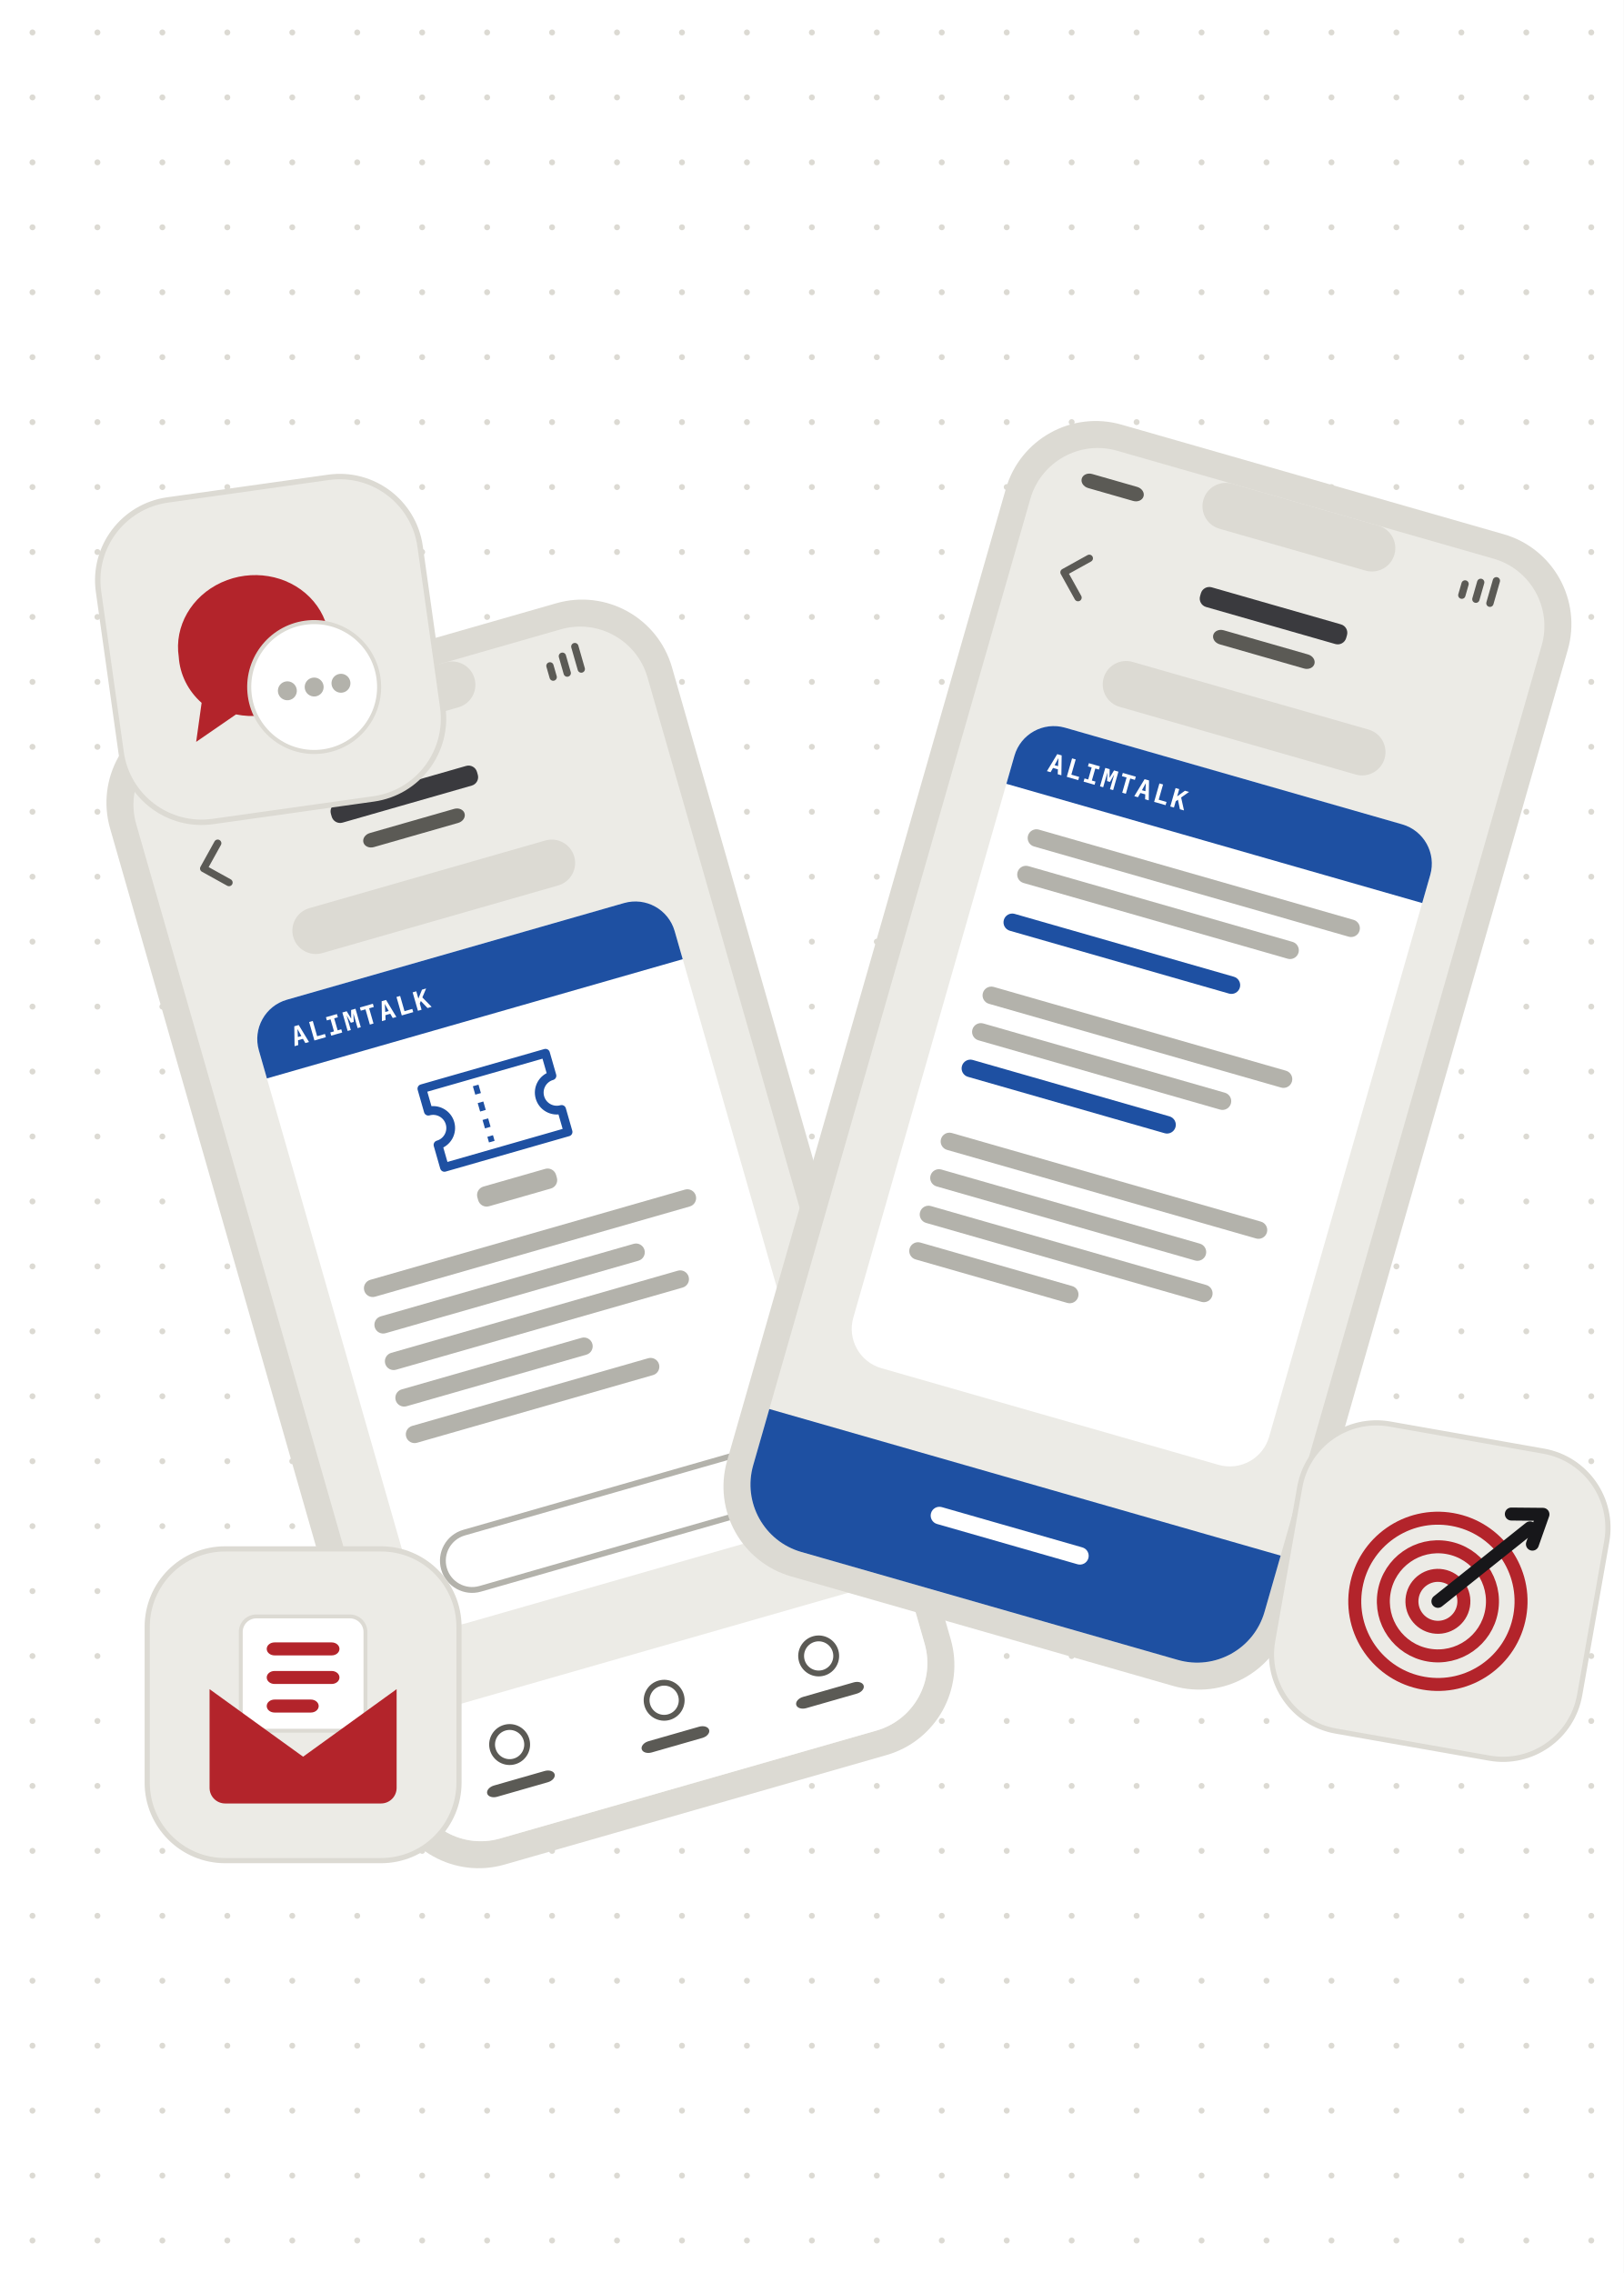
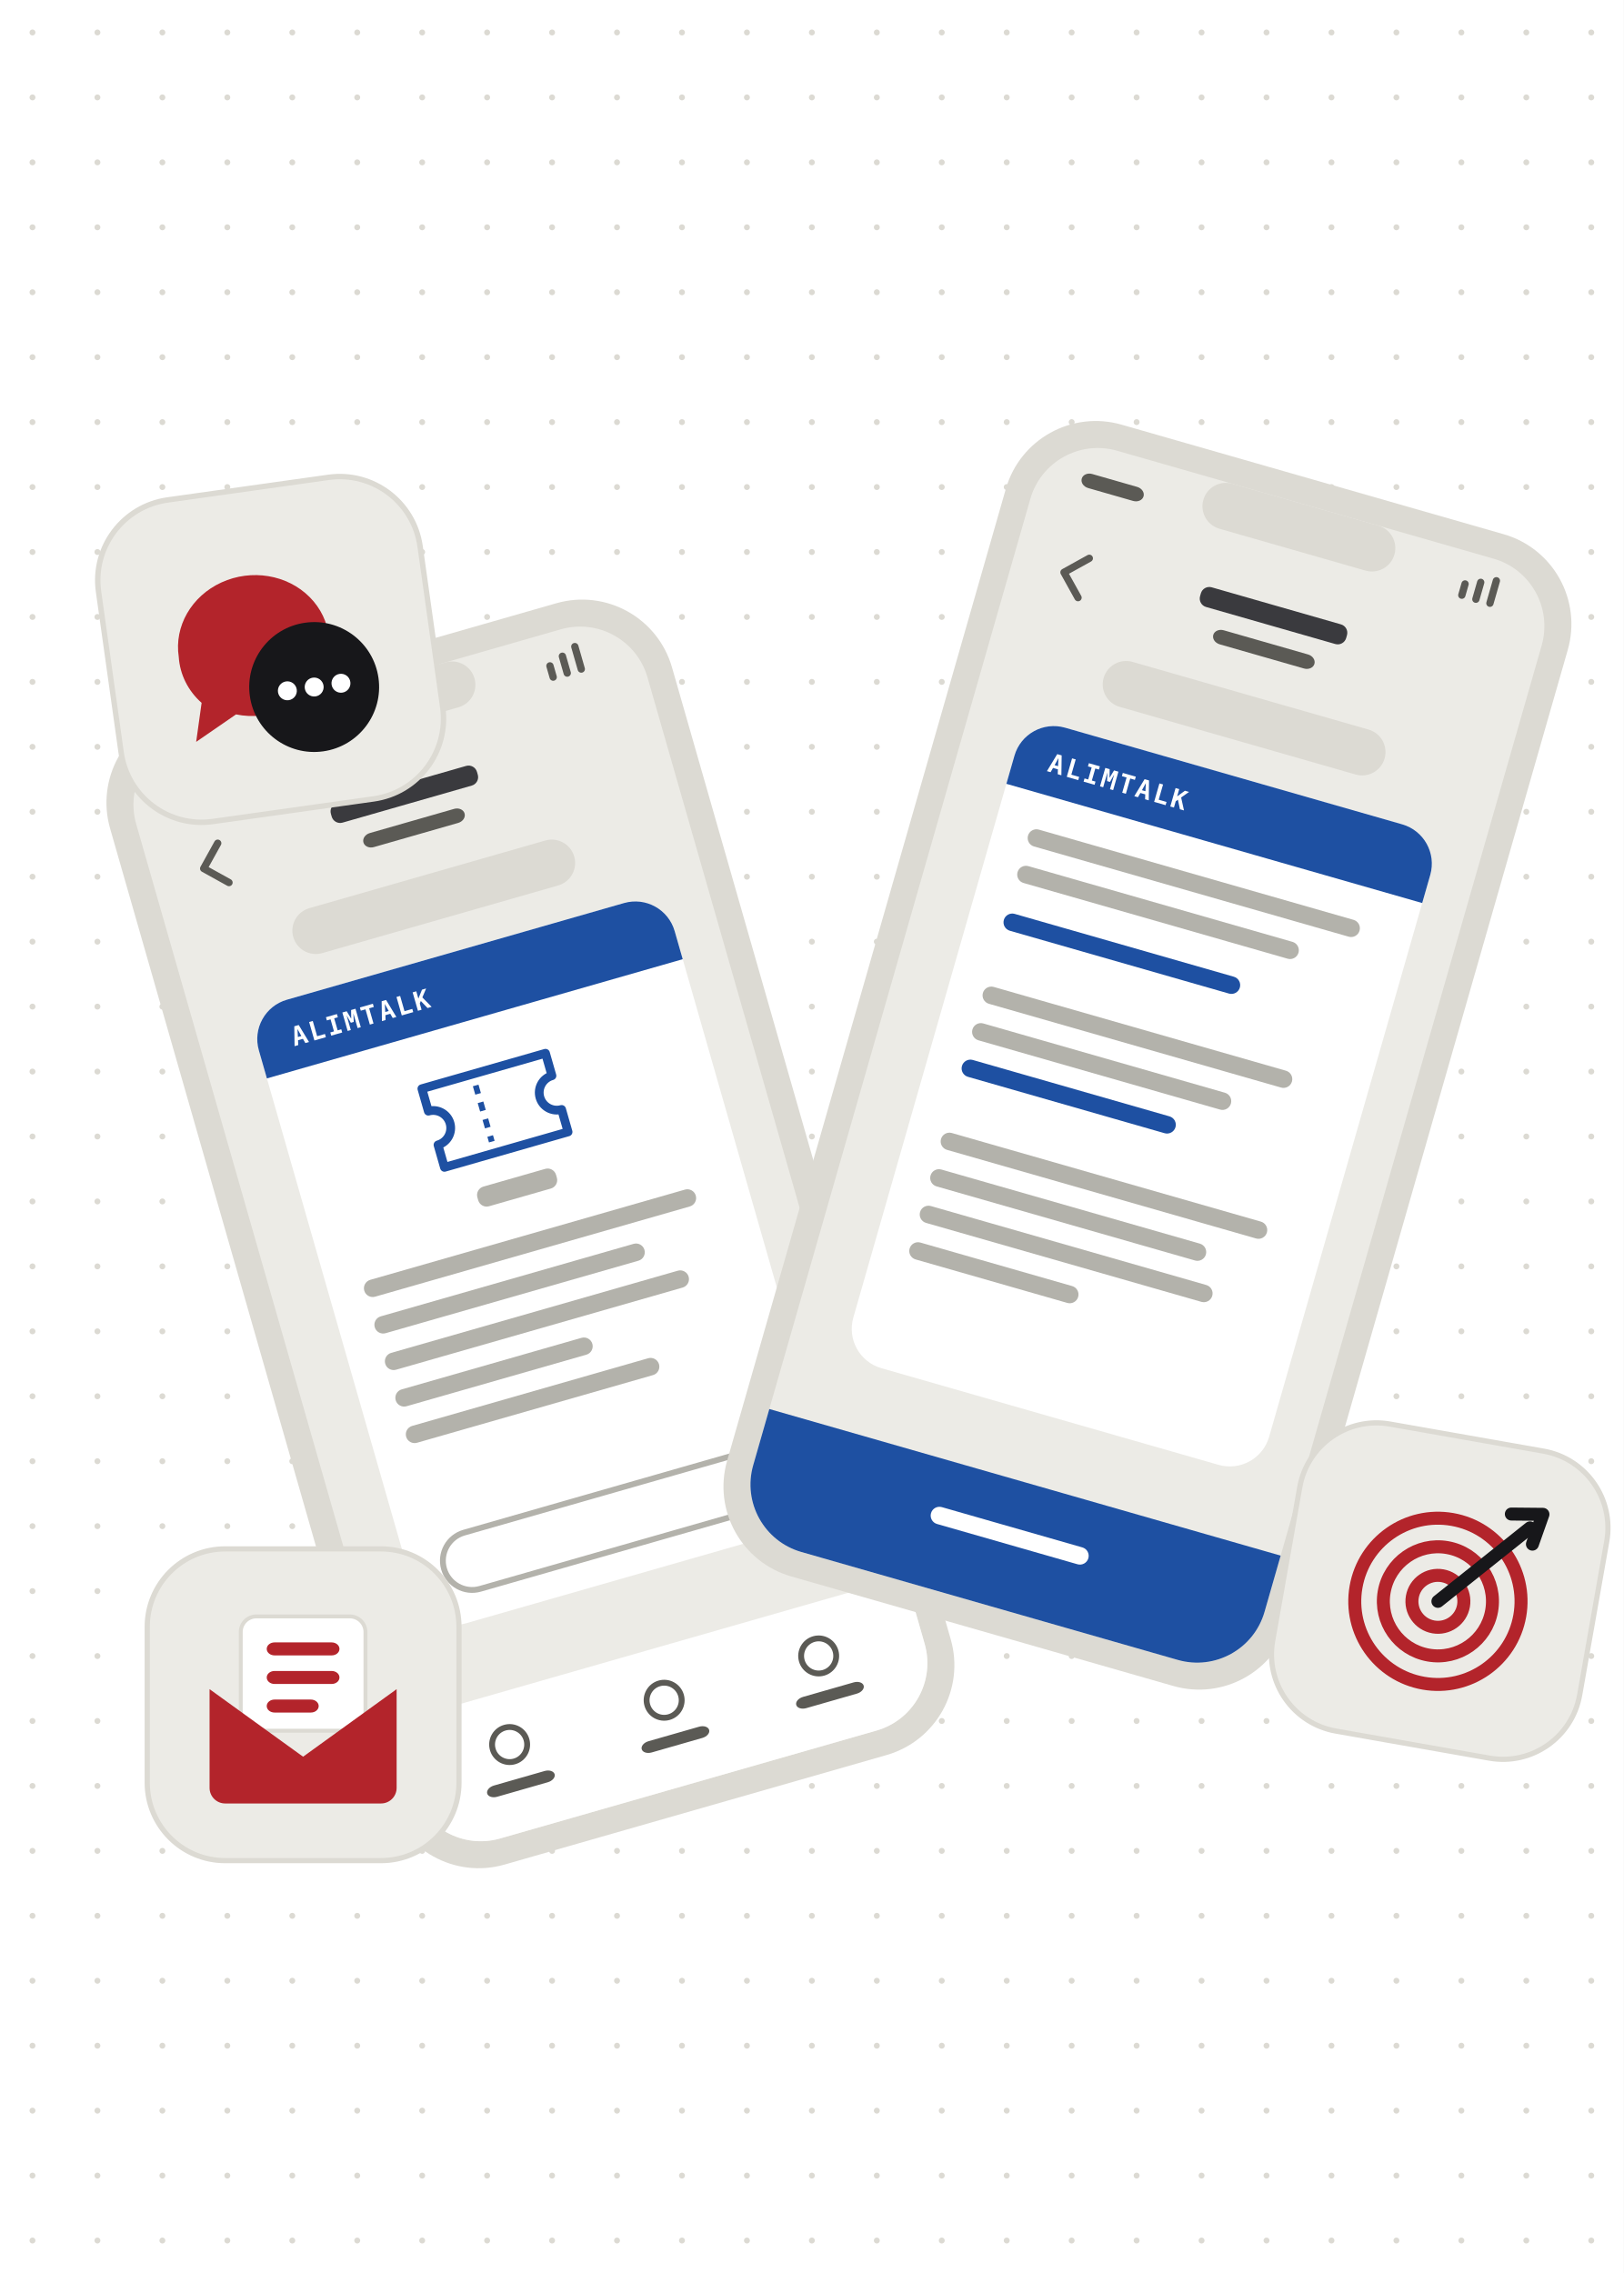
<svg xmlns="http://www.w3.org/2000/svg" viewBox="0 0 600 840" width="600" height="840">
  <rect width="600" height="840" fill="#ffffff" />
  <g fill="#dcdad3">
    <circle cx="12" cy="12" r="1.1" />
    <circle cx="12" cy="36" r="1.1" />
    <circle cx="12" cy="60" r="1.1" />
    <circle cx="12" cy="84" r="1.1" />
    <circle cx="12" cy="108" r="1.1" />
    <circle cx="12" cy="132" r="1.1" />
    <circle cx="12" cy="156" r="1.1" />
    <circle cx="12" cy="180" r="1.1" />
    <circle cx="12" cy="204" r="1.1" />
    <circle cx="12" cy="228" r="1.1" />
    <circle cx="12" cy="252" r="1.1" />
    <circle cx="12" cy="276" r="1.1" />
    <circle cx="12" cy="300" r="1.1" />
    <circle cx="12" cy="324" r="1.1" />
    <circle cx="12" cy="348" r="1.1" />
    <circle cx="12" cy="372" r="1.1" />
    <circle cx="12" cy="396" r="1.1" />
    <circle cx="12" cy="420" r="1.1" />
    <circle cx="12" cy="444" r="1.1" />
    <circle cx="12" cy="468" r="1.1" />
    <circle cx="12" cy="492" r="1.1" />
    <circle cx="12" cy="516" r="1.1" />
    <circle cx="12" cy="540" r="1.1" />
    <circle cx="12" cy="564" r="1.1" />
    <circle cx="12" cy="588" r="1.1" />
    <circle cx="12" cy="612" r="1.1" />
    <circle cx="12" cy="636" r="1.1" />
    <circle cx="12" cy="660" r="1.1" />
    <circle cx="12" cy="684" r="1.1" />
    <circle cx="12" cy="708" r="1.1" />
    <circle cx="12" cy="732" r="1.1" />
    <circle cx="12" cy="756" r="1.1" />
    <circle cx="12" cy="780" r="1.1" />
    <circle cx="12" cy="804" r="1.1" />
    <circle cx="12" cy="828" r="1.1" />
    <circle cx="36" cy="12" r="1.1" />
    <circle cx="36" cy="36" r="1.1" />
    <circle cx="36" cy="60" r="1.1" />
    <circle cx="36" cy="84" r="1.1" />
    <circle cx="36" cy="108" r="1.1" />
    <circle cx="36" cy="132" r="1.1" />
    <circle cx="36" cy="156" r="1.1" />
    <circle cx="36" cy="180" r="1.1" />
    <circle cx="36" cy="204" r="1.1" />
    <circle cx="36" cy="228" r="1.1" />
    <circle cx="36" cy="252" r="1.1" />
    <circle cx="36" cy="276" r="1.1" />
    <circle cx="36" cy="300" r="1.1" />
    <circle cx="36" cy="324" r="1.1" />
    <circle cx="36" cy="348" r="1.1" />
    <circle cx="36" cy="372" r="1.1" />
    <circle cx="36" cy="396" r="1.1" />
    <circle cx="36" cy="420" r="1.1" />
    <circle cx="36" cy="444" r="1.1" />
    <circle cx="36" cy="468" r="1.1" />
    <circle cx="36" cy="492" r="1.1" />
    <circle cx="36" cy="516" r="1.1" />
    <circle cx="36" cy="540" r="1.1" />
    <circle cx="36" cy="564" r="1.1" />
    <circle cx="36" cy="588" r="1.1" />
    <circle cx="36" cy="612" r="1.1" />
    <circle cx="36" cy="636" r="1.1" />
    <circle cx="36" cy="660" r="1.1" />
    <circle cx="36" cy="684" r="1.1" />
    <circle cx="36" cy="708" r="1.1" />
    <circle cx="36" cy="732" r="1.1" />
    <circle cx="36" cy="756" r="1.1" />
    <circle cx="36" cy="780" r="1.1" />
    <circle cx="36" cy="804" r="1.1" />
    <circle cx="36" cy="828" r="1.1" />
    <circle cx="60" cy="12" r="1.1" />
    <circle cx="60" cy="36" r="1.1" />
    <circle cx="60" cy="60" r="1.1" />
    <circle cx="60" cy="84" r="1.1" />
    <circle cx="60" cy="108" r="1.1" />
    <circle cx="60" cy="132" r="1.1" />
    <circle cx="60" cy="156" r="1.1" />
    <circle cx="60" cy="180" r="1.1" />
    <circle cx="60" cy="204" r="1.1" />
    <circle cx="60" cy="228" r="1.1" />
    <circle cx="60" cy="252" r="1.1" />
    <circle cx="60" cy="276" r="1.1" />
    <circle cx="60" cy="300" r="1.1" />
    <circle cx="60" cy="324" r="1.1" />
    <circle cx="60" cy="348" r="1.1" />
    <circle cx="60" cy="372" r="1.1" />
    <circle cx="60" cy="396" r="1.1" />
    <circle cx="60" cy="420" r="1.1" />
    <circle cx="60" cy="444" r="1.1" />
    <circle cx="60" cy="468" r="1.1" />
    <circle cx="60" cy="492" r="1.1" />
    <circle cx="60" cy="516" r="1.1" />
    <circle cx="60" cy="540" r="1.1" />
    <circle cx="60" cy="564" r="1.1" />
    <circle cx="60" cy="588" r="1.1" />
    <circle cx="60" cy="612" r="1.1" />
    <circle cx="60" cy="636" r="1.1" />
    <circle cx="60" cy="660" r="1.1" />
    <circle cx="60" cy="684" r="1.1" />
    <circle cx="60" cy="708" r="1.1" />
    <circle cx="60" cy="732" r="1.1" />
    <circle cx="60" cy="756" r="1.1" />
    <circle cx="60" cy="780" r="1.1" />
    <circle cx="60" cy="804" r="1.1" />
    <circle cx="60" cy="828" r="1.1" />
    <circle cx="84" cy="12" r="1.1" />
    <circle cx="84" cy="36" r="1.1" />
    <circle cx="84" cy="60" r="1.1" />
    <circle cx="84" cy="84" r="1.1" />
    <circle cx="84" cy="108" r="1.1" />
    <circle cx="84" cy="132" r="1.1" />
    <circle cx="84" cy="156" r="1.1" />
    <circle cx="84" cy="180" r="1.1" />
    <circle cx="84" cy="204" r="1.1" />
    <circle cx="84" cy="228" r="1.1" />
    <circle cx="84" cy="252" r="1.1" />
    <circle cx="84" cy="276" r="1.1" />
    <circle cx="84" cy="300" r="1.1" />
    <circle cx="84" cy="324" r="1.1" />
    <circle cx="84" cy="348" r="1.1" />
    <circle cx="84" cy="372" r="1.1" />
    <circle cx="84" cy="396" r="1.1" />
    <circle cx="84" cy="420" r="1.1" />
    <circle cx="84" cy="444" r="1.1" />
    <circle cx="84" cy="468" r="1.1" />
    <circle cx="84" cy="492" r="1.1" />
    <circle cx="84" cy="516" r="1.1" />
    <circle cx="84" cy="540" r="1.1" />
    <circle cx="84" cy="564" r="1.1" />
    <circle cx="84" cy="588" r="1.1" />
    <circle cx="84" cy="612" r="1.1" />
    <circle cx="84" cy="636" r="1.1" />
    <circle cx="84" cy="660" r="1.1" />
    <circle cx="84" cy="684" r="1.1" />
    <circle cx="84" cy="708" r="1.1" />
    <circle cx="84" cy="732" r="1.1" />
    <circle cx="84" cy="756" r="1.1" />
    <circle cx="84" cy="780" r="1.1" />
    <circle cx="84" cy="804" r="1.1" />
    <circle cx="84" cy="828" r="1.1" />
    <circle cx="108" cy="12" r="1.1" />
    <circle cx="108" cy="36" r="1.1" />
    <circle cx="108" cy="60" r="1.1" />
    <circle cx="108" cy="84" r="1.1" />
    <circle cx="108" cy="108" r="1.1" />
    <circle cx="108" cy="132" r="1.1" />
    <circle cx="108" cy="156" r="1.1" />
    <circle cx="108" cy="180" r="1.1" />
    <circle cx="108" cy="204" r="1.1" />
    <circle cx="108" cy="228" r="1.1" />
    <circle cx="108" cy="252" r="1.1" />
    <circle cx="108" cy="276" r="1.1" />
    <circle cx="108" cy="300" r="1.1" />
    <circle cx="108" cy="324" r="1.1" />
    <circle cx="108" cy="348" r="1.1" />
    <circle cx="108" cy="372" r="1.1" />
    <circle cx="108" cy="396" r="1.1" />
    <circle cx="108" cy="420" r="1.1" />
    <circle cx="108" cy="444" r="1.1" />
    <circle cx="108" cy="468" r="1.1" />
    <circle cx="108" cy="492" r="1.1" />
    <circle cx="108" cy="516" r="1.1" />
    <circle cx="108" cy="540" r="1.1" />
    <circle cx="108" cy="564" r="1.1" />
    <circle cx="108" cy="588" r="1.1" />
    <circle cx="108" cy="612" r="1.1" />
    <circle cx="108" cy="636" r="1.1" />
    <circle cx="108" cy="660" r="1.1" />
    <circle cx="108" cy="684" r="1.1" />
    <circle cx="108" cy="708" r="1.1" />
    <circle cx="108" cy="732" r="1.1" />
    <circle cx="108" cy="756" r="1.1" />
    <circle cx="108" cy="780" r="1.1" />
    <circle cx="108" cy="804" r="1.1" />
    <circle cx="108" cy="828" r="1.1" />
    <circle cx="132" cy="12" r="1.1" />
    <circle cx="132" cy="36" r="1.1" />
    <circle cx="132" cy="60" r="1.1" />
    <circle cx="132" cy="84" r="1.1" />
    <circle cx="132" cy="108" r="1.1" />
    <circle cx="132" cy="132" r="1.1" />
    <circle cx="132" cy="156" r="1.1" />
    <circle cx="132" cy="180" r="1.1" />
    <circle cx="132" cy="204" r="1.1" />
    <circle cx="132" cy="228" r="1.1" />
    <circle cx="132" cy="252" r="1.1" />
    <circle cx="132" cy="276" r="1.1" />
    <circle cx="132" cy="300" r="1.1" />
    <circle cx="132" cy="324" r="1.1" />
    <circle cx="132" cy="348" r="1.1" />
    <circle cx="132" cy="372" r="1.1" />
    <circle cx="132" cy="396" r="1.1" />
    <circle cx="132" cy="420" r="1.1" />
    <circle cx="132" cy="444" r="1.1" />
    <circle cx="132" cy="468" r="1.1" />
    <circle cx="132" cy="492" r="1.1" />
    <circle cx="132" cy="516" r="1.1" />
    <circle cx="132" cy="540" r="1.1" />
    <circle cx="132" cy="564" r="1.1" />
    <circle cx="132" cy="588" r="1.1" />
    <circle cx="132" cy="612" r="1.1" />
    <circle cx="132" cy="636" r="1.1" />
    <circle cx="132" cy="660" r="1.1" />
    <circle cx="132" cy="684" r="1.1" />
    <circle cx="132" cy="708" r="1.1" />
    <circle cx="132" cy="732" r="1.1" />
    <circle cx="132" cy="756" r="1.1" />
    <circle cx="132" cy="780" r="1.1" />
    <circle cx="132" cy="804" r="1.1" />
    <circle cx="132" cy="828" r="1.1" />
    <circle cx="156" cy="12" r="1.1" />
    <circle cx="156" cy="36" r="1.1" />
    <circle cx="156" cy="60" r="1.1" />
    <circle cx="156" cy="84" r="1.1" />
    <circle cx="156" cy="108" r="1.1" />
    <circle cx="156" cy="132" r="1.1" />
    <circle cx="156" cy="156" r="1.1" />
    <circle cx="156" cy="180" r="1.1" />
    <circle cx="156" cy="204" r="1.1" />
    <circle cx="156" cy="228" r="1.1" />
    <circle cx="156" cy="252" r="1.1" />
    <circle cx="156" cy="276" r="1.1" />
    <circle cx="156" cy="300" r="1.1" />
    <circle cx="156" cy="324" r="1.1" />
    <circle cx="156" cy="348" r="1.1" />
    <circle cx="156" cy="372" r="1.1" />
    <circle cx="156" cy="396" r="1.1" />
    <circle cx="156" cy="420" r="1.1" />
    <circle cx="156" cy="444" r="1.1" />
    <circle cx="156" cy="468" r="1.1" />
    <circle cx="156" cy="492" r="1.1" />
    <circle cx="156" cy="516" r="1.1" />
    <circle cx="156" cy="540" r="1.1" />
    <circle cx="156" cy="564" r="1.1" />
    <circle cx="156" cy="588" r="1.1" />
    <circle cx="156" cy="612" r="1.1" />
    <circle cx="156" cy="636" r="1.1" />
    <circle cx="156" cy="660" r="1.1" />
    <circle cx="156" cy="684" r="1.1" />
    <circle cx="156" cy="708" r="1.1" />
    <circle cx="156" cy="732" r="1.1" />
    <circle cx="156" cy="756" r="1.1" />
    <circle cx="156" cy="780" r="1.1" />
    <circle cx="156" cy="804" r="1.1" />
    <circle cx="156" cy="828" r="1.1" />
    <circle cx="180" cy="12" r="1.1" />
    <circle cx="180" cy="36" r="1.1" />
    <circle cx="180" cy="60" r="1.1" />
    <circle cx="180" cy="84" r="1.1" />
    <circle cx="180" cy="108" r="1.1" />
    <circle cx="180" cy="132" r="1.1" />
    <circle cx="180" cy="156" r="1.1" />
    <circle cx="180" cy="180" r="1.1" />
    <circle cx="180" cy="204" r="1.1" />
    <circle cx="180" cy="228" r="1.1" />
    <circle cx="180" cy="252" r="1.1" />
    <circle cx="180" cy="276" r="1.1" />
    <circle cx="180" cy="300" r="1.1" />
    <circle cx="180" cy="324" r="1.1" />
    <circle cx="180" cy="348" r="1.1" />
    <circle cx="180" cy="372" r="1.1" />
    <circle cx="180" cy="396" r="1.1" />
    <circle cx="180" cy="420" r="1.1" />
    <circle cx="180" cy="444" r="1.1" />
    <circle cx="180" cy="468" r="1.1" />
    <circle cx="180" cy="492" r="1.1" />
    <circle cx="180" cy="516" r="1.1" />
    <circle cx="180" cy="540" r="1.1" />
    <circle cx="180" cy="564" r="1.1" />
    <circle cx="180" cy="588" r="1.1" />
    <circle cx="180" cy="612" r="1.1" />
    <circle cx="180" cy="636" r="1.1" />
    <circle cx="180" cy="660" r="1.1" />
    <circle cx="180" cy="684" r="1.1" />
    <circle cx="180" cy="708" r="1.1" />
    <circle cx="180" cy="732" r="1.1" />
    <circle cx="180" cy="756" r="1.1" />
    <circle cx="180" cy="780" r="1.1" />
    <circle cx="180" cy="804" r="1.1" />
    <circle cx="180" cy="828" r="1.1" />
    <circle cx="204" cy="12" r="1.1" />
    <circle cx="204" cy="36" r="1.1" />
    <circle cx="204" cy="60" r="1.1" />
    <circle cx="204" cy="84" r="1.1" />
    <circle cx="204" cy="108" r="1.1" />
    <circle cx="204" cy="132" r="1.1" />
    <circle cx="204" cy="156" r="1.1" />
    <circle cx="204" cy="180" r="1.1" />
    <circle cx="204" cy="204" r="1.1" />
    <circle cx="204" cy="228" r="1.1" />
    <circle cx="204" cy="252" r="1.1" />
    <circle cx="204" cy="276" r="1.1" />
    <circle cx="204" cy="300" r="1.1" />
    <circle cx="204" cy="324" r="1.1" />
    <circle cx="204" cy="348" r="1.1" />
    <circle cx="204" cy="372" r="1.1" />
    <circle cx="204" cy="396" r="1.1" />
    <circle cx="204" cy="420" r="1.1" />
    <circle cx="204" cy="444" r="1.1" />
    <circle cx="204" cy="468" r="1.1" />
    <circle cx="204" cy="492" r="1.1" />
    <circle cx="204" cy="516" r="1.1" />
    <circle cx="204" cy="540" r="1.1" />
    <circle cx="204" cy="564" r="1.1" />
    <circle cx="204" cy="588" r="1.1" />
    <circle cx="204" cy="612" r="1.1" />
    <circle cx="204" cy="636" r="1.1" />
    <circle cx="204" cy="660" r="1.1" />
    <circle cx="204" cy="684" r="1.1" />
    <circle cx="204" cy="708" r="1.1" />
    <circle cx="204" cy="732" r="1.1" />
    <circle cx="204" cy="756" r="1.1" />
    <circle cx="204" cy="780" r="1.1" />
    <circle cx="204" cy="804" r="1.1" />
    <circle cx="204" cy="828" r="1.1" />
    <circle cx="228" cy="12" r="1.1" />
    <circle cx="228" cy="36" r="1.1" />
    <circle cx="228" cy="60" r="1.1" />
    <circle cx="228" cy="84" r="1.1" />
    <circle cx="228" cy="108" r="1.1" />
    <circle cx="228" cy="132" r="1.1" />
    <circle cx="228" cy="156" r="1.1" />
    <circle cx="228" cy="180" r="1.1" />
    <circle cx="228" cy="204" r="1.1" />
    <circle cx="228" cy="228" r="1.1" />
    <circle cx="228" cy="252" r="1.1" />
    <circle cx="228" cy="276" r="1.1" />
    <circle cx="228" cy="300" r="1.1" />
    <circle cx="228" cy="324" r="1.1" />
    <circle cx="228" cy="348" r="1.1" />
    <circle cx="228" cy="372" r="1.1" />
    <circle cx="228" cy="396" r="1.1" />
    <circle cx="228" cy="420" r="1.1" />
    <circle cx="228" cy="444" r="1.1" />
    <circle cx="228" cy="468" r="1.1" />
    <circle cx="228" cy="492" r="1.1" />
    <circle cx="228" cy="516" r="1.1" />
    <circle cx="228" cy="540" r="1.1" />
    <circle cx="228" cy="564" r="1.1" />
    <circle cx="228" cy="588" r="1.1" />
    <circle cx="228" cy="612" r="1.1" />
    <circle cx="228" cy="636" r="1.1" />
    <circle cx="228" cy="660" r="1.1" />
    <circle cx="228" cy="684" r="1.1" />
    <circle cx="228" cy="708" r="1.1" />
    <circle cx="228" cy="732" r="1.1" />
    <circle cx="228" cy="756" r="1.1" />
    <circle cx="228" cy="780" r="1.1" />
    <circle cx="228" cy="804" r="1.1" />
    <circle cx="228" cy="828" r="1.1" />
    <circle cx="252" cy="12" r="1.1" />
    <circle cx="252" cy="36" r="1.1" />
    <circle cx="252" cy="60" r="1.1" />
    <circle cx="252" cy="84" r="1.1" />
    <circle cx="252" cy="108" r="1.1" />
    <circle cx="252" cy="132" r="1.1" />
    <circle cx="252" cy="156" r="1.1" />
    <circle cx="252" cy="180" r="1.1" />
    <circle cx="252" cy="204" r="1.1" />
    <circle cx="252" cy="228" r="1.1" />
    <circle cx="252" cy="252" r="1.1" />
    <circle cx="252" cy="276" r="1.1" />
    <circle cx="252" cy="300" r="1.1" />
    <circle cx="252" cy="324" r="1.1" />
    <circle cx="252" cy="348" r="1.1" />
    <circle cx="252" cy="372" r="1.1" />
    <circle cx="252" cy="396" r="1.1" />
    <circle cx="252" cy="420" r="1.1" />
    <circle cx="252" cy="444" r="1.1" />
    <circle cx="252" cy="468" r="1.1" />
    <circle cx="252" cy="492" r="1.1" />
    <circle cx="252" cy="516" r="1.1" />
    <circle cx="252" cy="540" r="1.1" />
    <circle cx="252" cy="564" r="1.1" />
    <circle cx="252" cy="588" r="1.1" />
    <circle cx="252" cy="612" r="1.1" />
    <circle cx="252" cy="636" r="1.1" />
    <circle cx="252" cy="660" r="1.1" />
    <circle cx="252" cy="684" r="1.1" />
    <circle cx="252" cy="708" r="1.1" />
    <circle cx="252" cy="732" r="1.1" />
    <circle cx="252" cy="756" r="1.1" />
    <circle cx="252" cy="780" r="1.1" />
    <circle cx="252" cy="804" r="1.1" />
    <circle cx="252" cy="828" r="1.1" />
    <circle cx="276" cy="12" r="1.1" />
    <circle cx="276" cy="36" r="1.1" />
    <circle cx="276" cy="60" r="1.1" />
    <circle cx="276" cy="84" r="1.1" />
    <circle cx="276" cy="108" r="1.1" />
    <circle cx="276" cy="132" r="1.1" />
    <circle cx="276" cy="156" r="1.1" />
    <circle cx="276" cy="180" r="1.1" />
    <circle cx="276" cy="204" r="1.1" />
    <circle cx="276" cy="228" r="1.1" />
    <circle cx="276" cy="252" r="1.1" />
    <circle cx="276" cy="276" r="1.1" />
    <circle cx="276" cy="300" r="1.1" />
    <circle cx="276" cy="324" r="1.1" />
    <circle cx="276" cy="348" r="1.1" />
    <circle cx="276" cy="372" r="1.1" />
    <circle cx="276" cy="396" r="1.1" />
    <circle cx="276" cy="420" r="1.1" />
    <circle cx="276" cy="444" r="1.1" />
    <circle cx="276" cy="468" r="1.1" />
    <circle cx="276" cy="492" r="1.1" />
    <circle cx="276" cy="516" r="1.1" />
    <circle cx="276" cy="540" r="1.1" />
    <circle cx="276" cy="564" r="1.1" />
    <circle cx="276" cy="588" r="1.1" />
    <circle cx="276" cy="612" r="1.1" />
    <circle cx="276" cy="636" r="1.1" />
    <circle cx="276" cy="660" r="1.1" />
    <circle cx="276" cy="684" r="1.1" />
    <circle cx="276" cy="708" r="1.1" />
    <circle cx="276" cy="732" r="1.1" />
    <circle cx="276" cy="756" r="1.1" />
    <circle cx="276" cy="780" r="1.1" />
    <circle cx="276" cy="804" r="1.1" />
    <circle cx="276" cy="828" r="1.1" />
    <circle cx="300" cy="12" r="1.1" />
    <circle cx="300" cy="36" r="1.1" />
    <circle cx="300" cy="60" r="1.1" />
    <circle cx="300" cy="84" r="1.1" />
    <circle cx="300" cy="108" r="1.1" />
    <circle cx="300" cy="132" r="1.1" />
    <circle cx="300" cy="156" r="1.1" />
    <circle cx="300" cy="180" r="1.1" />
    <circle cx="300" cy="204" r="1.1" />
    <circle cx="300" cy="228" r="1.1" />
    <circle cx="300" cy="252" r="1.1" />
    <circle cx="300" cy="276" r="1.1" />
    <circle cx="300" cy="300" r="1.1" />
    <circle cx="300" cy="324" r="1.1" />
    <circle cx="300" cy="348" r="1.1" />
    <circle cx="300" cy="372" r="1.1" />
    <circle cx="300" cy="396" r="1.1" />
    <circle cx="300" cy="420" r="1.1" />
    <circle cx="300" cy="444" r="1.1" />
    <circle cx="300" cy="468" r="1.1" />
    <circle cx="300" cy="492" r="1.1" />
    <circle cx="300" cy="516" r="1.1" />
    <circle cx="300" cy="540" r="1.1" />
    <circle cx="300" cy="564" r="1.1" />
    <circle cx="300" cy="588" r="1.1" />
    <circle cx="300" cy="612" r="1.1" />
    <circle cx="300" cy="636" r="1.1" />
    <circle cx="300" cy="660" r="1.1" />
    <circle cx="300" cy="684" r="1.1" />
    <circle cx="300" cy="708" r="1.1" />
    <circle cx="300" cy="732" r="1.1" />
    <circle cx="300" cy="756" r="1.1" />
    <circle cx="300" cy="780" r="1.1" />
    <circle cx="300" cy="804" r="1.1" />
    <circle cx="300" cy="828" r="1.1" />
    <circle cx="324" cy="12" r="1.1" />
    <circle cx="324" cy="36" r="1.1" />
    <circle cx="324" cy="60" r="1.1" />
    <circle cx="324" cy="84" r="1.1" />
    <circle cx="324" cy="108" r="1.1" />
    <circle cx="324" cy="132" r="1.1" />
    <circle cx="324" cy="156" r="1.1" />
    <circle cx="324" cy="180" r="1.1" />
    <circle cx="324" cy="204" r="1.1" />
    <circle cx="324" cy="228" r="1.1" />
    <circle cx="324" cy="252" r="1.1" />
    <circle cx="324" cy="276" r="1.1" />
    <circle cx="324" cy="300" r="1.1" />
    <circle cx="324" cy="324" r="1.1" />
    <circle cx="324" cy="348" r="1.1" />
    <circle cx="324" cy="372" r="1.1" />
    <circle cx="324" cy="396" r="1.1" />
    <circle cx="324" cy="420" r="1.1" />
    <circle cx="324" cy="444" r="1.1" />
    <circle cx="324" cy="468" r="1.1" />
    <circle cx="324" cy="492" r="1.1" />
    <circle cx="324" cy="516" r="1.1" />
    <circle cx="324" cy="540" r="1.1" />
    <circle cx="324" cy="564" r="1.1" />
    <circle cx="324" cy="588" r="1.1" />
    <circle cx="324" cy="612" r="1.1" />
    <circle cx="324" cy="636" r="1.1" />
    <circle cx="324" cy="660" r="1.1" />
    <circle cx="324" cy="684" r="1.1" />
    <circle cx="324" cy="708" r="1.1" />
    <circle cx="324" cy="732" r="1.1" />
    <circle cx="324" cy="756" r="1.1" />
    <circle cx="324" cy="780" r="1.1" />
    <circle cx="324" cy="804" r="1.1" />
    <circle cx="324" cy="828" r="1.1" />
    <circle cx="348" cy="12" r="1.1" />
    <circle cx="348" cy="36" r="1.1" />
    <circle cx="348" cy="60" r="1.1" />
    <circle cx="348" cy="84" r="1.1" />
    <circle cx="348" cy="108" r="1.1" />
    <circle cx="348" cy="132" r="1.1" />
    <circle cx="348" cy="156" r="1.1" />
    <circle cx="348" cy="180" r="1.1" />
    <circle cx="348" cy="204" r="1.1" />
    <circle cx="348" cy="228" r="1.1" />
    <circle cx="348" cy="252" r="1.1" />
    <circle cx="348" cy="276" r="1.1" />
    <circle cx="348" cy="300" r="1.1" />
    <circle cx="348" cy="324" r="1.1" />
    <circle cx="348" cy="348" r="1.1" />
    <circle cx="348" cy="372" r="1.1" />
    <circle cx="348" cy="396" r="1.1" />
    <circle cx="348" cy="420" r="1.1" />
    <circle cx="348" cy="444" r="1.1" />
    <circle cx="348" cy="468" r="1.1" />
    <circle cx="348" cy="492" r="1.1" />
    <circle cx="348" cy="516" r="1.1" />
    <circle cx="348" cy="540" r="1.1" />
    <circle cx="348" cy="564" r="1.1" />
    <circle cx="348" cy="588" r="1.1" />
    <circle cx="348" cy="612" r="1.1" />
    <circle cx="348" cy="636" r="1.1" />
    <circle cx="348" cy="660" r="1.1" />
    <circle cx="348" cy="684" r="1.1" />
    <circle cx="348" cy="708" r="1.1" />
    <circle cx="348" cy="732" r="1.1" />
    <circle cx="348" cy="756" r="1.1" />
    <circle cx="348" cy="780" r="1.1" />
    <circle cx="348" cy="804" r="1.1" />
    <circle cx="348" cy="828" r="1.1" />
    <circle cx="372" cy="12" r="1.1" />
    <circle cx="372" cy="36" r="1.1" />
    <circle cx="372" cy="60" r="1.1" />
    <circle cx="372" cy="84" r="1.1" />
    <circle cx="372" cy="108" r="1.1" />
    <circle cx="372" cy="132" r="1.1" />
    <circle cx="372" cy="156" r="1.1" />
    <circle cx="372" cy="180" r="1.1" />
    <circle cx="372" cy="204" r="1.1" />
    <circle cx="372" cy="228" r="1.1" />
    <circle cx="372" cy="252" r="1.1" />
    <circle cx="372" cy="276" r="1.1" />
    <circle cx="372" cy="300" r="1.1" />
    <circle cx="372" cy="324" r="1.1" />
    <circle cx="372" cy="348" r="1.1" />
    <circle cx="372" cy="372" r="1.1" />
    <circle cx="372" cy="396" r="1.1" />
    <circle cx="372" cy="420" r="1.1" />
    <circle cx="372" cy="444" r="1.1" />
    <circle cx="372" cy="468" r="1.1" />
    <circle cx="372" cy="492" r="1.1" />
    <circle cx="372" cy="516" r="1.1" />
    <circle cx="372" cy="540" r="1.1" />
    <circle cx="372" cy="564" r="1.1" />
    <circle cx="372" cy="588" r="1.1" />
    <circle cx="372" cy="612" r="1.1" />
    <circle cx="372" cy="636" r="1.1" />
    <circle cx="372" cy="660" r="1.1" />
    <circle cx="372" cy="684" r="1.1" />
    <circle cx="372" cy="708" r="1.1" />
    <circle cx="372" cy="732" r="1.1" />
    <circle cx="372" cy="756" r="1.1" />
    <circle cx="372" cy="780" r="1.1" />
    <circle cx="372" cy="804" r="1.1" />
    <circle cx="372" cy="828" r="1.1" />
    <circle cx="396" cy="12" r="1.1" />
    <circle cx="396" cy="36" r="1.1" />
    <circle cx="396" cy="60" r="1.1" />
    <circle cx="396" cy="84" r="1.1" />
    <circle cx="396" cy="108" r="1.1" />
    <circle cx="396" cy="132" r="1.1" />
    <circle cx="396" cy="156" r="1.1" />
    <circle cx="396" cy="180" r="1.1" />
    <circle cx="396" cy="204" r="1.1" />
    <circle cx="396" cy="228" r="1.1" />
    <circle cx="396" cy="252" r="1.1" />
    <circle cx="396" cy="276" r="1.1" />
    <circle cx="396" cy="300" r="1.1" />
    <circle cx="396" cy="324" r="1.1" />
    <circle cx="396" cy="348" r="1.1" />
    <circle cx="396" cy="372" r="1.1" />
    <circle cx="396" cy="396" r="1.1" />
    <circle cx="396" cy="420" r="1.1" />
    <circle cx="396" cy="444" r="1.1" />
    <circle cx="396" cy="468" r="1.1" />
    <circle cx="396" cy="492" r="1.1" />
    <circle cx="396" cy="516" r="1.1" />
    <circle cx="396" cy="540" r="1.1" />
    <circle cx="396" cy="564" r="1.1" />
    <circle cx="396" cy="588" r="1.1" />
    <circle cx="396" cy="612" r="1.1" />
    <circle cx="396" cy="636" r="1.1" />
    <circle cx="396" cy="660" r="1.1" />
    <circle cx="396" cy="684" r="1.1" />
    <circle cx="396" cy="708" r="1.1" />
    <circle cx="396" cy="732" r="1.1" />
    <circle cx="396" cy="756" r="1.1" />
    <circle cx="396" cy="780" r="1.1" />
    <circle cx="396" cy="804" r="1.1" />
    <circle cx="396" cy="828" r="1.1" />
    <circle cx="420" cy="12" r="1.1" />
    <circle cx="420" cy="36" r="1.1" />
    <circle cx="420" cy="60" r="1.1" />
    <circle cx="420" cy="84" r="1.1" />
    <circle cx="420" cy="108" r="1.1" />
    <circle cx="420" cy="132" r="1.1" />
    <circle cx="420" cy="156" r="1.1" />
    <circle cx="420" cy="180" r="1.1" />
    <circle cx="420" cy="204" r="1.1" />
    <circle cx="420" cy="228" r="1.1" />
    <circle cx="420" cy="252" r="1.1" />
    <circle cx="420" cy="276" r="1.1" />
    <circle cx="420" cy="300" r="1.1" />
    <circle cx="420" cy="324" r="1.1" />
    <circle cx="420" cy="348" r="1.1" />
    <circle cx="420" cy="372" r="1.1" />
    <circle cx="420" cy="396" r="1.1" />
    <circle cx="420" cy="420" r="1.1" />
    <circle cx="420" cy="444" r="1.1" />
    <circle cx="420" cy="468" r="1.1" />
    <circle cx="420" cy="492" r="1.1" />
    <circle cx="420" cy="516" r="1.1" />
    <circle cx="420" cy="540" r="1.1" />
    <circle cx="420" cy="564" r="1.1" />
    <circle cx="420" cy="588" r="1.1" />
    <circle cx="420" cy="612" r="1.1" />
    <circle cx="420" cy="636" r="1.1" />
    <circle cx="420" cy="660" r="1.1" />
    <circle cx="420" cy="684" r="1.1" />
    <circle cx="420" cy="708" r="1.1" />
    <circle cx="420" cy="732" r="1.1" />
    <circle cx="420" cy="756" r="1.1" />
    <circle cx="420" cy="780" r="1.1" />
    <circle cx="420" cy="804" r="1.1" />
    <circle cx="420" cy="828" r="1.1" />
    <circle cx="444" cy="12" r="1.1" />
    <circle cx="444" cy="36" r="1.1" />
    <circle cx="444" cy="60" r="1.1" />
    <circle cx="444" cy="84" r="1.1" />
    <circle cx="444" cy="108" r="1.1" />
    <circle cx="444" cy="132" r="1.1" />
    <circle cx="444" cy="156" r="1.1" />
    <circle cx="444" cy="180" r="1.1" />
    <circle cx="444" cy="204" r="1.1" />
    <circle cx="444" cy="228" r="1.1" />
    <circle cx="444" cy="252" r="1.1" />
    <circle cx="444" cy="276" r="1.1" />
    <circle cx="444" cy="300" r="1.1" />
    <circle cx="444" cy="324" r="1.1" />
    <circle cx="444" cy="348" r="1.1" />
    <circle cx="444" cy="372" r="1.1" />
    <circle cx="444" cy="396" r="1.1" />
    <circle cx="444" cy="420" r="1.1" />
    <circle cx="444" cy="444" r="1.1" />
    <circle cx="444" cy="468" r="1.1" />
    <circle cx="444" cy="492" r="1.1" />
    <circle cx="444" cy="516" r="1.1" />
    <circle cx="444" cy="540" r="1.1" />
    <circle cx="444" cy="564" r="1.1" />
    <circle cx="444" cy="588" r="1.1" />
    <circle cx="444" cy="612" r="1.1" />
    <circle cx="444" cy="636" r="1.1" />
    <circle cx="444" cy="660" r="1.1" />
    <circle cx="444" cy="684" r="1.1" />
    <circle cx="444" cy="708" r="1.1" />
    <circle cx="444" cy="732" r="1.1" />
    <circle cx="444" cy="756" r="1.1" />
    <circle cx="444" cy="780" r="1.1" />
    <circle cx="444" cy="804" r="1.1" />
    <circle cx="444" cy="828" r="1.1" />
    <circle cx="468" cy="12" r="1.1" />
    <circle cx="468" cy="36" r="1.1" />
    <circle cx="468" cy="60" r="1.1" />
    <circle cx="468" cy="84" r="1.1" />
    <circle cx="468" cy="108" r="1.1" />
    <circle cx="468" cy="132" r="1.1" />
    <circle cx="468" cy="156" r="1.1" />
    <circle cx="468" cy="180" r="1.1" />
    <circle cx="468" cy="204" r="1.1" />
    <circle cx="468" cy="228" r="1.1" />
    <circle cx="468" cy="252" r="1.1" />
    <circle cx="468" cy="276" r="1.1" />
    <circle cx="468" cy="300" r="1.1" />
    <circle cx="468" cy="324" r="1.1" />
    <circle cx="468" cy="348" r="1.1" />
    <circle cx="468" cy="372" r="1.1" />
    <circle cx="468" cy="396" r="1.1" />
    <circle cx="468" cy="420" r="1.1" />
    <circle cx="468" cy="444" r="1.1" />
    <circle cx="468" cy="468" r="1.1" />
    <circle cx="468" cy="492" r="1.1" />
    <circle cx="468" cy="516" r="1.1" />
    <circle cx="468" cy="540" r="1.1" />
    <circle cx="468" cy="564" r="1.1" />
    <circle cx="468" cy="588" r="1.1" />
    <circle cx="468" cy="612" r="1.1" />
    <circle cx="468" cy="636" r="1.1" />
    <circle cx="468" cy="660" r="1.1" />
    <circle cx="468" cy="684" r="1.1" />
    <circle cx="468" cy="708" r="1.1" />
    <circle cx="468" cy="732" r="1.1" />
    <circle cx="468" cy="756" r="1.1" />
    <circle cx="468" cy="780" r="1.1" />
    <circle cx="468" cy="804" r="1.1" />
    <circle cx="468" cy="828" r="1.1" />
    <circle cx="492" cy="12" r="1.1" />
    <circle cx="492" cy="36" r="1.1" />
    <circle cx="492" cy="60" r="1.1" />
    <circle cx="492" cy="84" r="1.1" />
    <circle cx="492" cy="108" r="1.1" />
    <circle cx="492" cy="132" r="1.1" />
    <circle cx="492" cy="156" r="1.1" />
    <circle cx="492" cy="180" r="1.1" />
    <circle cx="492" cy="204" r="1.1" />
    <circle cx="492" cy="228" r="1.1" />
    <circle cx="492" cy="252" r="1.1" />
    <circle cx="492" cy="276" r="1.1" />
    <circle cx="492" cy="300" r="1.1" />
    <circle cx="492" cy="324" r="1.1" />
    <circle cx="492" cy="348" r="1.1" />
    <circle cx="492" cy="372" r="1.1" />
    <circle cx="492" cy="396" r="1.1" />
    <circle cx="492" cy="420" r="1.1" />
    <circle cx="492" cy="444" r="1.1" />
    <circle cx="492" cy="468" r="1.1" />
    <circle cx="492" cy="492" r="1.1" />
    <circle cx="492" cy="516" r="1.1" />
    <circle cx="492" cy="540" r="1.1" />
    <circle cx="492" cy="564" r="1.1" />
    <circle cx="492" cy="588" r="1.1" />
    <circle cx="492" cy="612" r="1.1" />
    <circle cx="492" cy="636" r="1.1" />
    <circle cx="492" cy="660" r="1.1" />
    <circle cx="492" cy="684" r="1.1" />
    <circle cx="492" cy="708" r="1.1" />
    <circle cx="492" cy="732" r="1.1" />
    <circle cx="492" cy="756" r="1.1" />
    <circle cx="492" cy="780" r="1.1" />
    <circle cx="492" cy="804" r="1.1" />
    <circle cx="492" cy="828" r="1.1" />
    <circle cx="516" cy="12" r="1.1" />
    <circle cx="516" cy="36" r="1.1" />
    <circle cx="516" cy="60" r="1.1" />
    <circle cx="516" cy="84" r="1.1" />
    <circle cx="516" cy="108" r="1.1" />
    <circle cx="516" cy="132" r="1.1" />
    <circle cx="516" cy="156" r="1.1" />
    <circle cx="516" cy="180" r="1.1" />
    <circle cx="516" cy="204" r="1.1" />
    <circle cx="516" cy="228" r="1.1" />
    <circle cx="516" cy="252" r="1.1" />
    <circle cx="516" cy="276" r="1.1" />
    <circle cx="516" cy="300" r="1.1" />
    <circle cx="516" cy="324" r="1.1" />
    <circle cx="516" cy="348" r="1.1" />
    <circle cx="516" cy="372" r="1.1" />
    <circle cx="516" cy="396" r="1.1" />
    <circle cx="516" cy="420" r="1.1" />
    <circle cx="516" cy="444" r="1.1" />
    <circle cx="516" cy="468" r="1.1" />
    <circle cx="516" cy="492" r="1.1" />
    <circle cx="516" cy="516" r="1.1" />
    <circle cx="516" cy="540" r="1.1" />
    <circle cx="516" cy="564" r="1.1" />
    <circle cx="516" cy="588" r="1.1" />
    <circle cx="516" cy="612" r="1.1" />
    <circle cx="516" cy="636" r="1.1" />
    <circle cx="516" cy="660" r="1.1" />
    <circle cx="516" cy="684" r="1.1" />
    <circle cx="516" cy="708" r="1.1" />
    <circle cx="516" cy="732" r="1.1" />
    <circle cx="516" cy="756" r="1.1" />
    <circle cx="516" cy="780" r="1.1" />
    <circle cx="516" cy="804" r="1.1" />
    <circle cx="516" cy="828" r="1.1" />
    <circle cx="540" cy="12" r="1.1" />
    <circle cx="540" cy="36" r="1.1" />
    <circle cx="540" cy="60" r="1.1" />
    <circle cx="540" cy="84" r="1.1" />
    <circle cx="540" cy="108" r="1.1" />
    <circle cx="540" cy="132" r="1.1" />
    <circle cx="540" cy="156" r="1.1" />
    <circle cx="540" cy="180" r="1.1" />
    <circle cx="540" cy="204" r="1.1" />
    <circle cx="540" cy="228" r="1.1" />
    <circle cx="540" cy="252" r="1.1" />
    <circle cx="540" cy="276" r="1.1" />
    <circle cx="540" cy="300" r="1.1" />
    <circle cx="540" cy="324" r="1.1" />
    <circle cx="540" cy="348" r="1.1" />
    <circle cx="540" cy="372" r="1.1" />
    <circle cx="540" cy="396" r="1.1" />
    <circle cx="540" cy="420" r="1.1" />
    <circle cx="540" cy="444" r="1.1" />
    <circle cx="540" cy="468" r="1.1" />
    <circle cx="540" cy="492" r="1.1" />
    <circle cx="540" cy="516" r="1.1" />
    <circle cx="540" cy="540" r="1.1" />
    <circle cx="540" cy="564" r="1.1" />
    <circle cx="540" cy="588" r="1.1" />
    <circle cx="540" cy="612" r="1.1" />
    <circle cx="540" cy="636" r="1.1" />
    <circle cx="540" cy="660" r="1.1" />
    <circle cx="540" cy="684" r="1.1" />
    <circle cx="540" cy="708" r="1.1" />
    <circle cx="540" cy="732" r="1.1" />
    <circle cx="540" cy="756" r="1.1" />
    <circle cx="540" cy="780" r="1.1" />
    <circle cx="540" cy="804" r="1.1" />
    <circle cx="540" cy="828" r="1.1" />
    <circle cx="564" cy="12" r="1.1" />
    <circle cx="564" cy="36" r="1.1" />
    <circle cx="564" cy="60" r="1.1" />
    <circle cx="564" cy="84" r="1.1" />
    <circle cx="564" cy="108" r="1.1" />
    <circle cx="564" cy="132" r="1.1" />
    <circle cx="564" cy="156" r="1.1" />
    <circle cx="564" cy="180" r="1.1" />
    <circle cx="564" cy="204" r="1.1" />
    <circle cx="564" cy="228" r="1.1" />
    <circle cx="564" cy="252" r="1.1" />
    <circle cx="564" cy="276" r="1.1" />
    <circle cx="564" cy="300" r="1.1" />
    <circle cx="564" cy="324" r="1.1" />
    <circle cx="564" cy="348" r="1.1" />
    <circle cx="564" cy="372" r="1.1" />
    <circle cx="564" cy="396" r="1.1" />
    <circle cx="564" cy="420" r="1.1" />
    <circle cx="564" cy="444" r="1.1" />
    <circle cx="564" cy="468" r="1.1" />
    <circle cx="564" cy="492" r="1.1" />
    <circle cx="564" cy="516" r="1.1" />
    <circle cx="564" cy="540" r="1.1" />
    <circle cx="564" cy="564" r="1.1" />
    <circle cx="564" cy="588" r="1.1" />
    <circle cx="564" cy="612" r="1.1" />
    <circle cx="564" cy="636" r="1.1" />
    <circle cx="564" cy="660" r="1.1" />
    <circle cx="564" cy="684" r="1.1" />
    <circle cx="564" cy="708" r="1.1" />
    <circle cx="564" cy="732" r="1.1" />
    <circle cx="564" cy="756" r="1.1" />
    <circle cx="564" cy="780" r="1.1" />
    <circle cx="564" cy="804" r="1.1" />
    <circle cx="564" cy="828" r="1.1" />
    <circle cx="588" cy="12" r="1.1" />
    <circle cx="588" cy="36" r="1.1" />
    <circle cx="588" cy="60" r="1.1" />
    <circle cx="588" cy="84" r="1.1" />
    <circle cx="588" cy="108" r="1.1" />
    <circle cx="588" cy="132" r="1.1" />
    <circle cx="588" cy="156" r="1.1" />
    <circle cx="588" cy="180" r="1.1" />
    <circle cx="588" cy="204" r="1.1" />
    <circle cx="588" cy="228" r="1.1" />
    <circle cx="588" cy="252" r="1.1" />
    <circle cx="588" cy="276" r="1.1" />
    <circle cx="588" cy="300" r="1.1" />
    <circle cx="588" cy="324" r="1.1" />
    <circle cx="588" cy="348" r="1.1" />
    <circle cx="588" cy="372" r="1.1" />
    <circle cx="588" cy="396" r="1.1" />
    <circle cx="588" cy="420" r="1.1" />
    <circle cx="588" cy="444" r="1.1" />
    <circle cx="588" cy="468" r="1.1" />
    <circle cx="588" cy="492" r="1.1" />
    <circle cx="588" cy="516" r="1.1" />
    <circle cx="588" cy="540" r="1.1" />
    <circle cx="588" cy="564" r="1.1" />
    <circle cx="588" cy="588" r="1.1" />
    <circle cx="588" cy="612" r="1.1" />
    <circle cx="588" cy="636" r="1.1" />
    <circle cx="588" cy="660" r="1.1" />
    <circle cx="588" cy="684" r="1.1" />
    <circle cx="588" cy="708" r="1.1" />
    <circle cx="588" cy="732" r="1.1" />
    <circle cx="588" cy="756" r="1.1" />
    <circle cx="588" cy="780" r="1.1" />
    <circle cx="588" cy="804" r="1.1" />
    <circle cx="588" cy="828" r="1.1" />
  </g>
  <g transform="translate(196.0 456.0) rotate(-16) scale(1.08)">
    <rect x="-100" y="-205" width="200" height="410" rx="32" fill="#dcdad3" />
    <rect x="-91" y="-196" width="182" height="392" rx="24" fill="#ecebe6" />
    <clipPath id="scr6">
      <rect x="-91" y="-196" width="182" height="392" rx="24" />
    </clipPath>
    <g clip-path="url(#scr6)">
      <rect x="-34" y="-196" width="68" height="16" rx="8" fill="#dcdad3" />
      <rect x="-76" y="-186" width="22" height="5" rx="3" fill="#5b5a55" />
      <path d="M60 -181 v-4 M65 -181 v-6 M70 -181 v-8" stroke="#5b5a55" stroke-width="2.5" stroke-linecap="round" />
      <path d="M-66 -158 l-7 7 l7 7" fill="none" stroke="#5b5a55" stroke-width="2.5" stroke-linecap="round" stroke-linejoin="round" />
      <rect x="-26" y="-160" width="52" height="7" rx="3" fill="#3a3a3e" />
      <rect x="-18" y="-147" width="36" height="5" rx="3" fill="#5b5a55" />
      <rect x="-50" y="-128" width="100" height="16" rx="8" fill="#dcdad3" />
      <rect x="-72" y="-100" width="148" height="222" rx="14" fill="#ffffff" />
      <path d="M-72 -76 v-10 a14 14 0 0 1 14 -14 h120 a14 14 0 0 1 14 14 v10 z" fill="#1e50a2" />
      <text x="-60.0" y="-84.0" font-family="'SF Mono','Menlo','Consolas',monospace" font-size="9" font-weight="700" fill="#ffffff" text-anchor="start" letter-spacing=".8">ALIMTALK</text>
      <path d="M-22 -58 h44 v8 a6 6 0 0 0 0 12 v8 h-44 v-8 a6 6 0 0 0 0 -12 z" fill="none" stroke="#1e50a2" stroke-width="3" stroke-linejoin="round" />
      <line x1="-4" y1="-54" x2="-4" y2="-34" stroke="#1e50a2" stroke-width="2" stroke-dasharray="3 3" />
      <rect x="-14" y="-20" width="28" height="7" rx="3" fill="#b3b2ab" />
      <rect x="-60" y="0" width="118" height="6" rx="3" fill="#b3b2ab" />
      <rect x="-60" y="13" width="96" height="6" rx="3" fill="#b3b2ab" />
      <rect x="-60" y="26" width="108" height="6" rx="3" fill="#b3b2ab" />
      <rect x="-60" y="39" width="70" height="6" rx="3" fill="#b3b2ab" />
      <rect x="-60" y="52" width="90" height="6" rx="3" fill="#b3b2ab" />
      <rect x="-60" y="92" width="124" height="20" rx="10" fill="none" stroke="#b3b2ab" stroke-width="2" />
      <rect x="-91" y="148" width="182" height="48" fill="#ffffff" />
      <circle cx="-55" cy="166" r="6" fill="none" stroke="#5b5a55" stroke-width="2" />
      <rect x="-67" y="178" width="24" height="4" rx="3" fill="#5b5a55" />
      <circle cx="0" cy="166" r="6" fill="none" stroke="#5b5a55" stroke-width="2" />
      <rect x="-12" y="178" width="24" height="4" rx="3" fill="#5b5a55" />
      <circle cx="55" cy="166" r="6" fill="none" stroke="#5b5a55" stroke-width="2" />
      <rect x="43" y="178" width="24" height="4" rx="3" fill="#5b5a55" />
    </g>
  </g>
  <g transform="translate(424.0 390.0) rotate(16) scale(1.08)">
    <rect x="-100" y="-205" width="200" height="410" rx="32" fill="#dcdad3" />
    <rect x="-91" y="-196" width="182" height="392" rx="24" fill="#ecebe6" />
    <clipPath id="scr37">
      <rect x="-91" y="-196" width="182" height="392" rx="24" />
    </clipPath>
    <g clip-path="url(#scr37)">
      <rect x="-34" y="-196" width="68" height="16" rx="8" fill="#dcdad3" />
      <rect x="-76" y="-186" width="22" height="5" rx="3" fill="#5b5a55" />
      <path d="M60 -181 v-4 M65 -181 v-6 M70 -181 v-8" stroke="#5b5a55" stroke-width="2.5" stroke-linecap="round" />
      <path d="M-66 -158 l-7 7 l7 7" fill="none" stroke="#5b5a55" stroke-width="2.5" stroke-linecap="round" stroke-linejoin="round" />
      <rect x="-26" y="-160" width="52" height="7" rx="3" fill="#3a3a3e" />
      <rect x="-18" y="-147" width="36" height="5" rx="3" fill="#5b5a55" />
      <rect x="-50" y="-128" width="100" height="16" rx="8" fill="#dcdad3" />
      <rect x="-72" y="-100" width="148" height="228" rx="14" fill="#ffffff" />
      <path d="M-72 -76 v-10 a14 14 0 0 1 14 -14 h120 a14 14 0 0 1 14 14 v10 z" fill="#1e50a2" />
      <text x="-60.0" y="-84.0" font-family="'SF Mono','Menlo','Consolas',monospace" font-size="9" font-weight="700" fill="#ffffff" text-anchor="start" letter-spacing=".8">ALIMTALK</text>
      <rect x="-60" y="-64" width="118" height="6" rx="3" fill="#b3b2ab" />
      <rect x="-60" y="-51" width="100" height="6" rx="3" fill="#b3b2ab" />
      <rect x="-60" y="-34" width="84" height="6" rx="3" fill="#1e50a2" />
      <rect x="-60" y="-8" width="110" height="6" rx="3" fill="#b3b2ab" />
      <rect x="-60" y="5" width="92" height="6" rx="3" fill="#b3b2ab" />
      <rect x="-60" y="18" width="76" height="6" rx="3" fill="#1e50a2" />
      <rect x="-60" y="44" width="116" height="6" rx="3" fill="#b3b2ab" />
      <rect x="-60" y="57" width="98" height="6" rx="3" fill="#b3b2ab" />
      <rect x="-60" y="70" width="104" height="6" rx="3" fill="#b3b2ab" />
      <rect x="-60" y="83" width="60" height="6" rx="3" fill="#b3b2ab" />
      <rect x="-91" y="152" width="182" height="44" fill="#1e50a2" />
      <rect x="-28" y="168" width="56" height="6" rx="3" fill="#ffffff" />
    </g>
  </g>
  <g transform="translate(100.0 240.0) rotate(-8) scale(1.000)">
    <rect x="-60" y="-60" width="120" height="120" rx="30" fill="#ecebe6" stroke="#dcdad3" stroke-width="2" />
    <path d="M-34 -2 a28 26 0 1 1 18 24 l-16 8 l4 -14 a28 26 0 0 1 -6 -18 z" fill="#b3242b" />
-     <circle cx="14" cy="16" r="24" fill="#ffffff" stroke="#dcdad3" stroke-width="1.5" />
-     <circle cx="4" cy="16" r="3.5" fill="#b3b2ab" />
-     <circle cx="14" cy="16" r="3.5" fill="#b3b2ab" />
-     <circle cx="24" cy="16" r="3.5" fill="#b3b2ab" />
+     <circle cx="14" cy="16" r="24" fill="#17171a" />
+     <circle cx="4" cy="16" r="3.5" fill="#ffffff" />
+     <circle cx="14" cy="16" r="3.5" fill="#ffffff" />
+     <circle cx="24" cy="16" r="3.5" fill="#ffffff" />
  </g>
  <g transform="translate(532.0 588.0) rotate(10) scale(0.960)">
    <rect x="-60" y="-60" width="120" height="120" rx="30" fill="#ecebe6" stroke="#dcdad3" stroke-width="2" />
    <circle cx="0" cy="4" r="32" fill="none" stroke="#b3242b" stroke-width="5" />
    <circle cx="0" cy="4" r="21" fill="none" stroke="#b3242b" stroke-width="5" />
    <circle cx="0" cy="4" r="10" fill="none" stroke="#b3242b" stroke-width="5" />
    <line x1="0" y1="4" x2="30" y2="-30" stroke="#17171a" stroke-width="5" stroke-linecap="round" />
    <path d="M22 -34 l12 -2 l-2 12" fill="none" stroke="#17171a" stroke-width="5" stroke-linecap="round" stroke-linejoin="round" />
  </g>
  <g transform="translate(112.0 630.0) rotate(0) scale(0.960)">
    <rect x="-60" y="-60" width="120" height="120" rx="30" fill="#ecebe6" stroke="#dcdad3" stroke-width="2" />
    <rect x="-24" y="-34" width="48" height="44" rx="6" fill="#ffffff" stroke="#dcdad3" stroke-width="1.5" />
    <rect x="-14" y="-24" width="28" height="5" rx="3" fill="#b3242b" />
    <rect x="-14" y="-13" width="28" height="5" rx="3" fill="#b3242b" />
    <rect x="-14" y="-2" width="20" height="5" rx="3" fill="#b3242b" />
    <path d="M-36 -6 l36 26 l36 -26 v38 a6 6 0 0 1 -6 6 h-60 a6 6 0 0 1 -6 -6 z" fill="#b3242b" />
  </g>
</svg>
